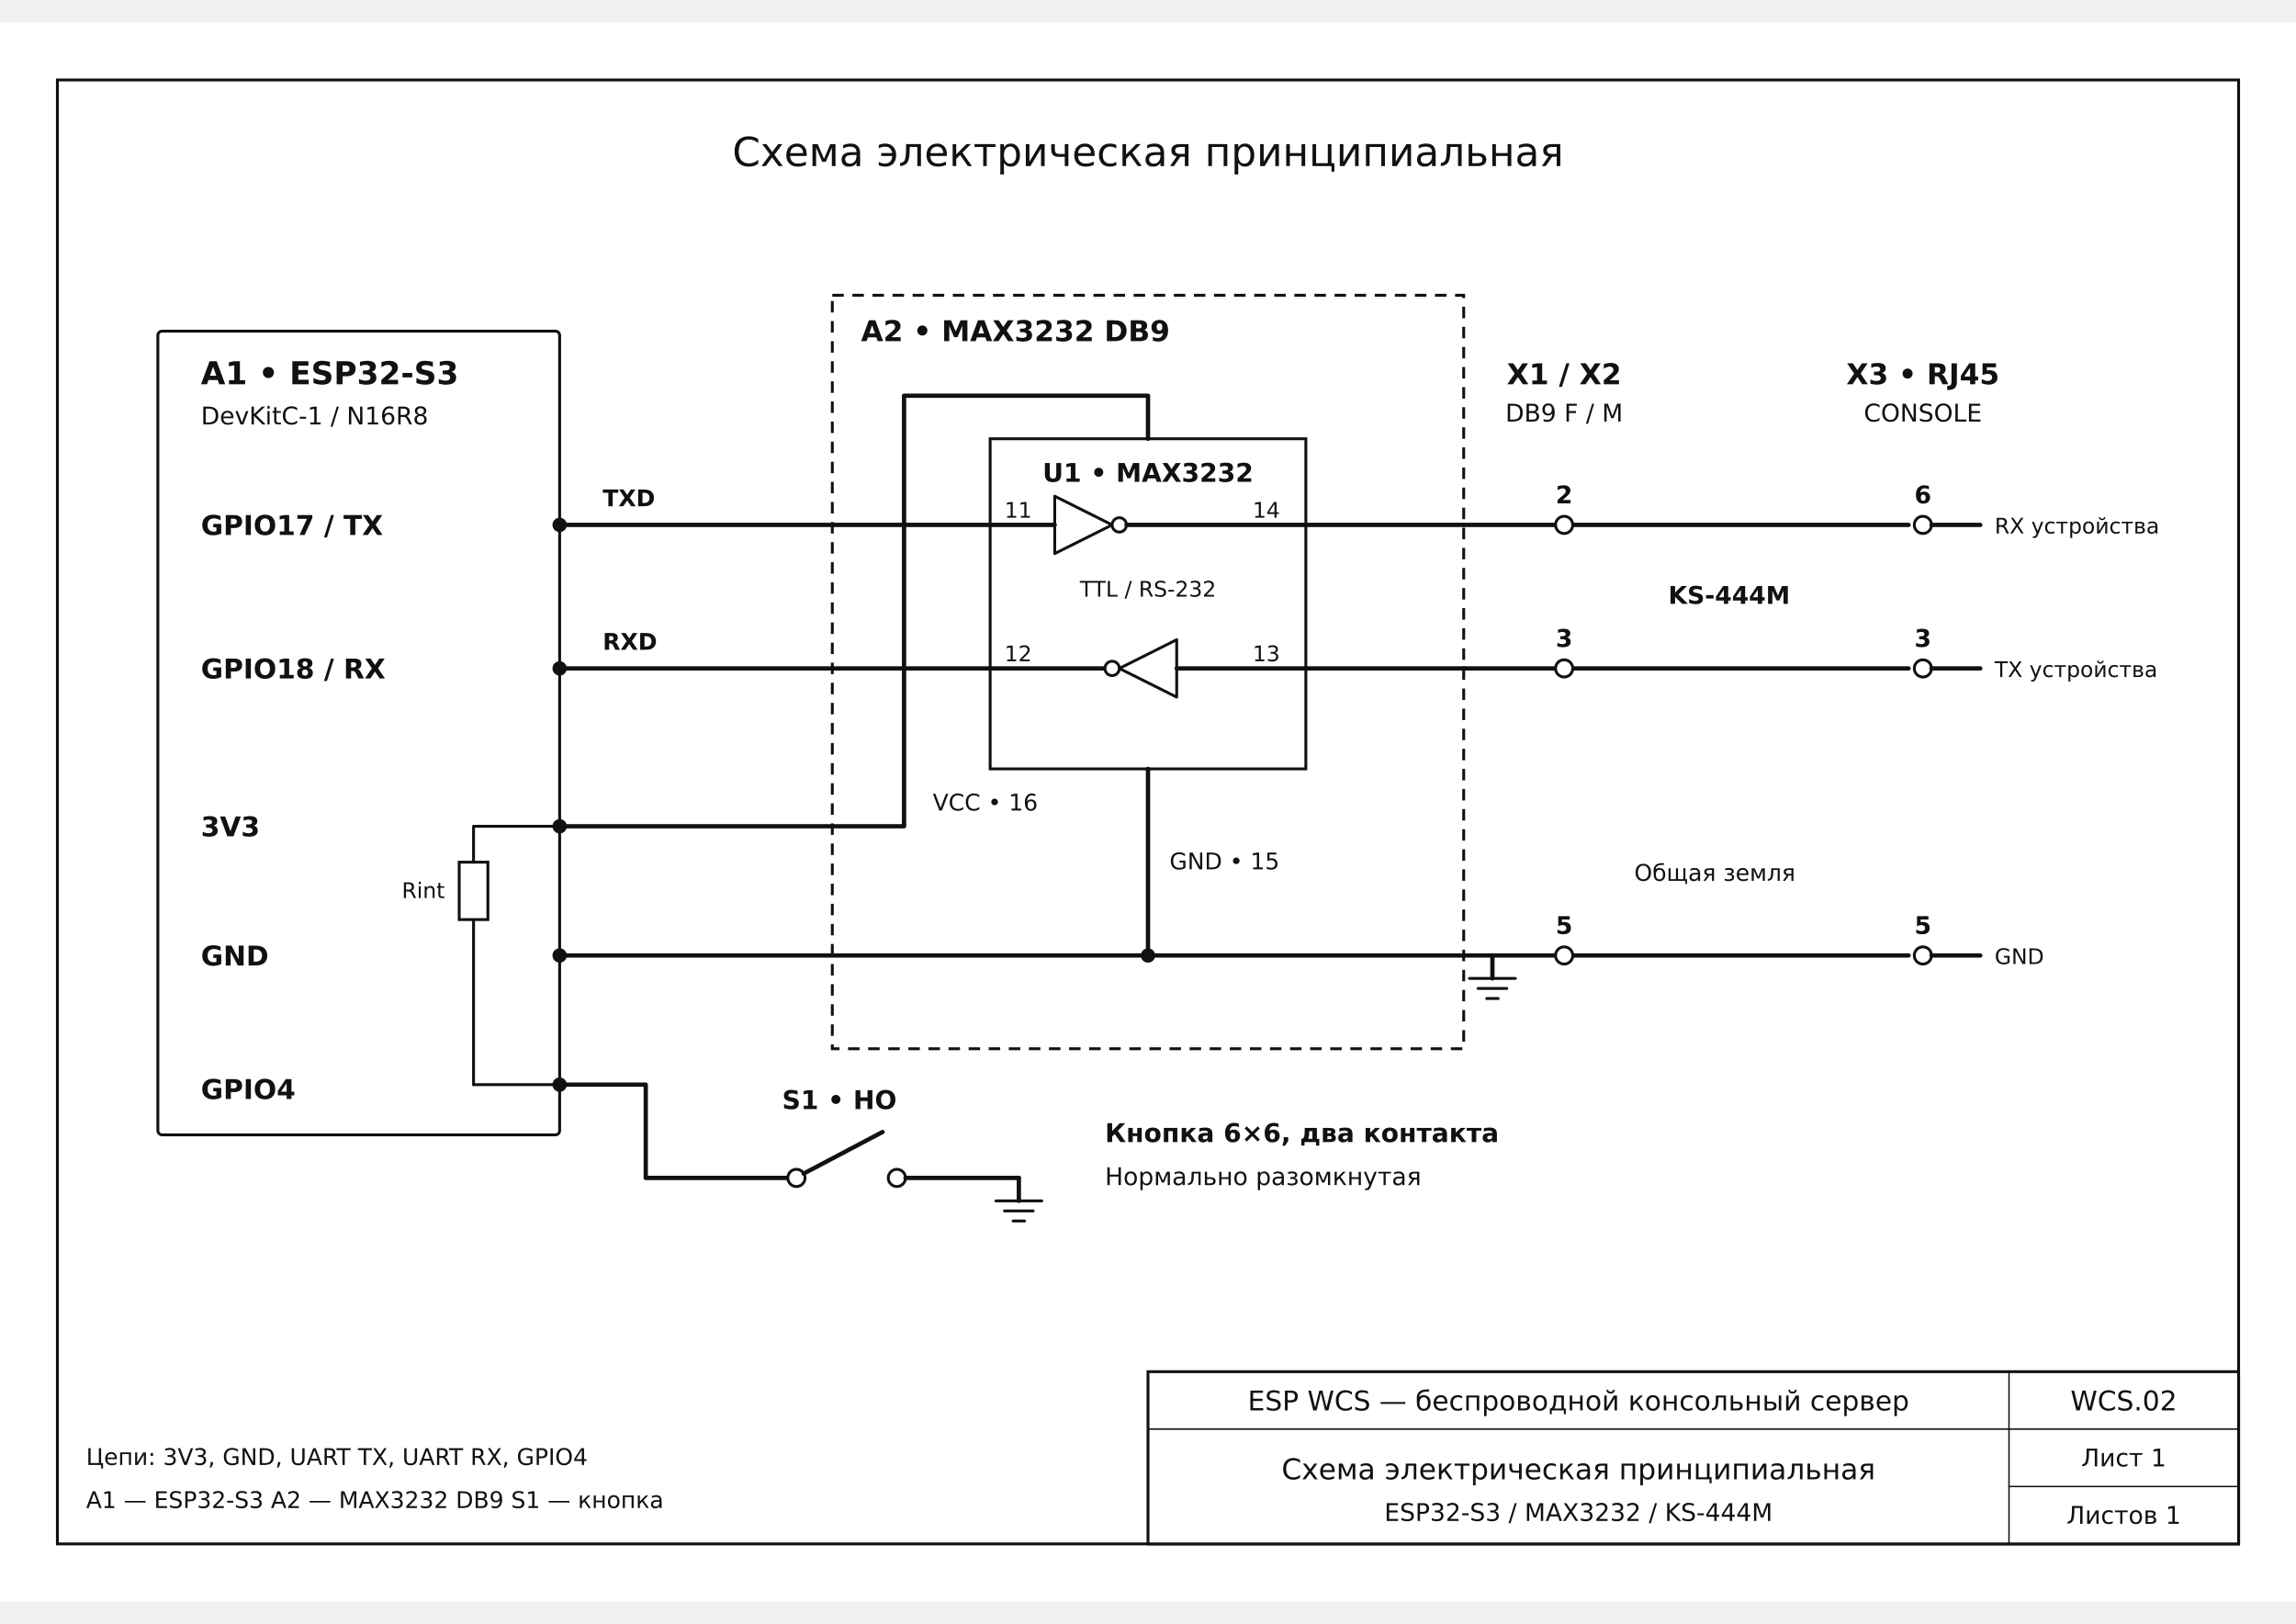
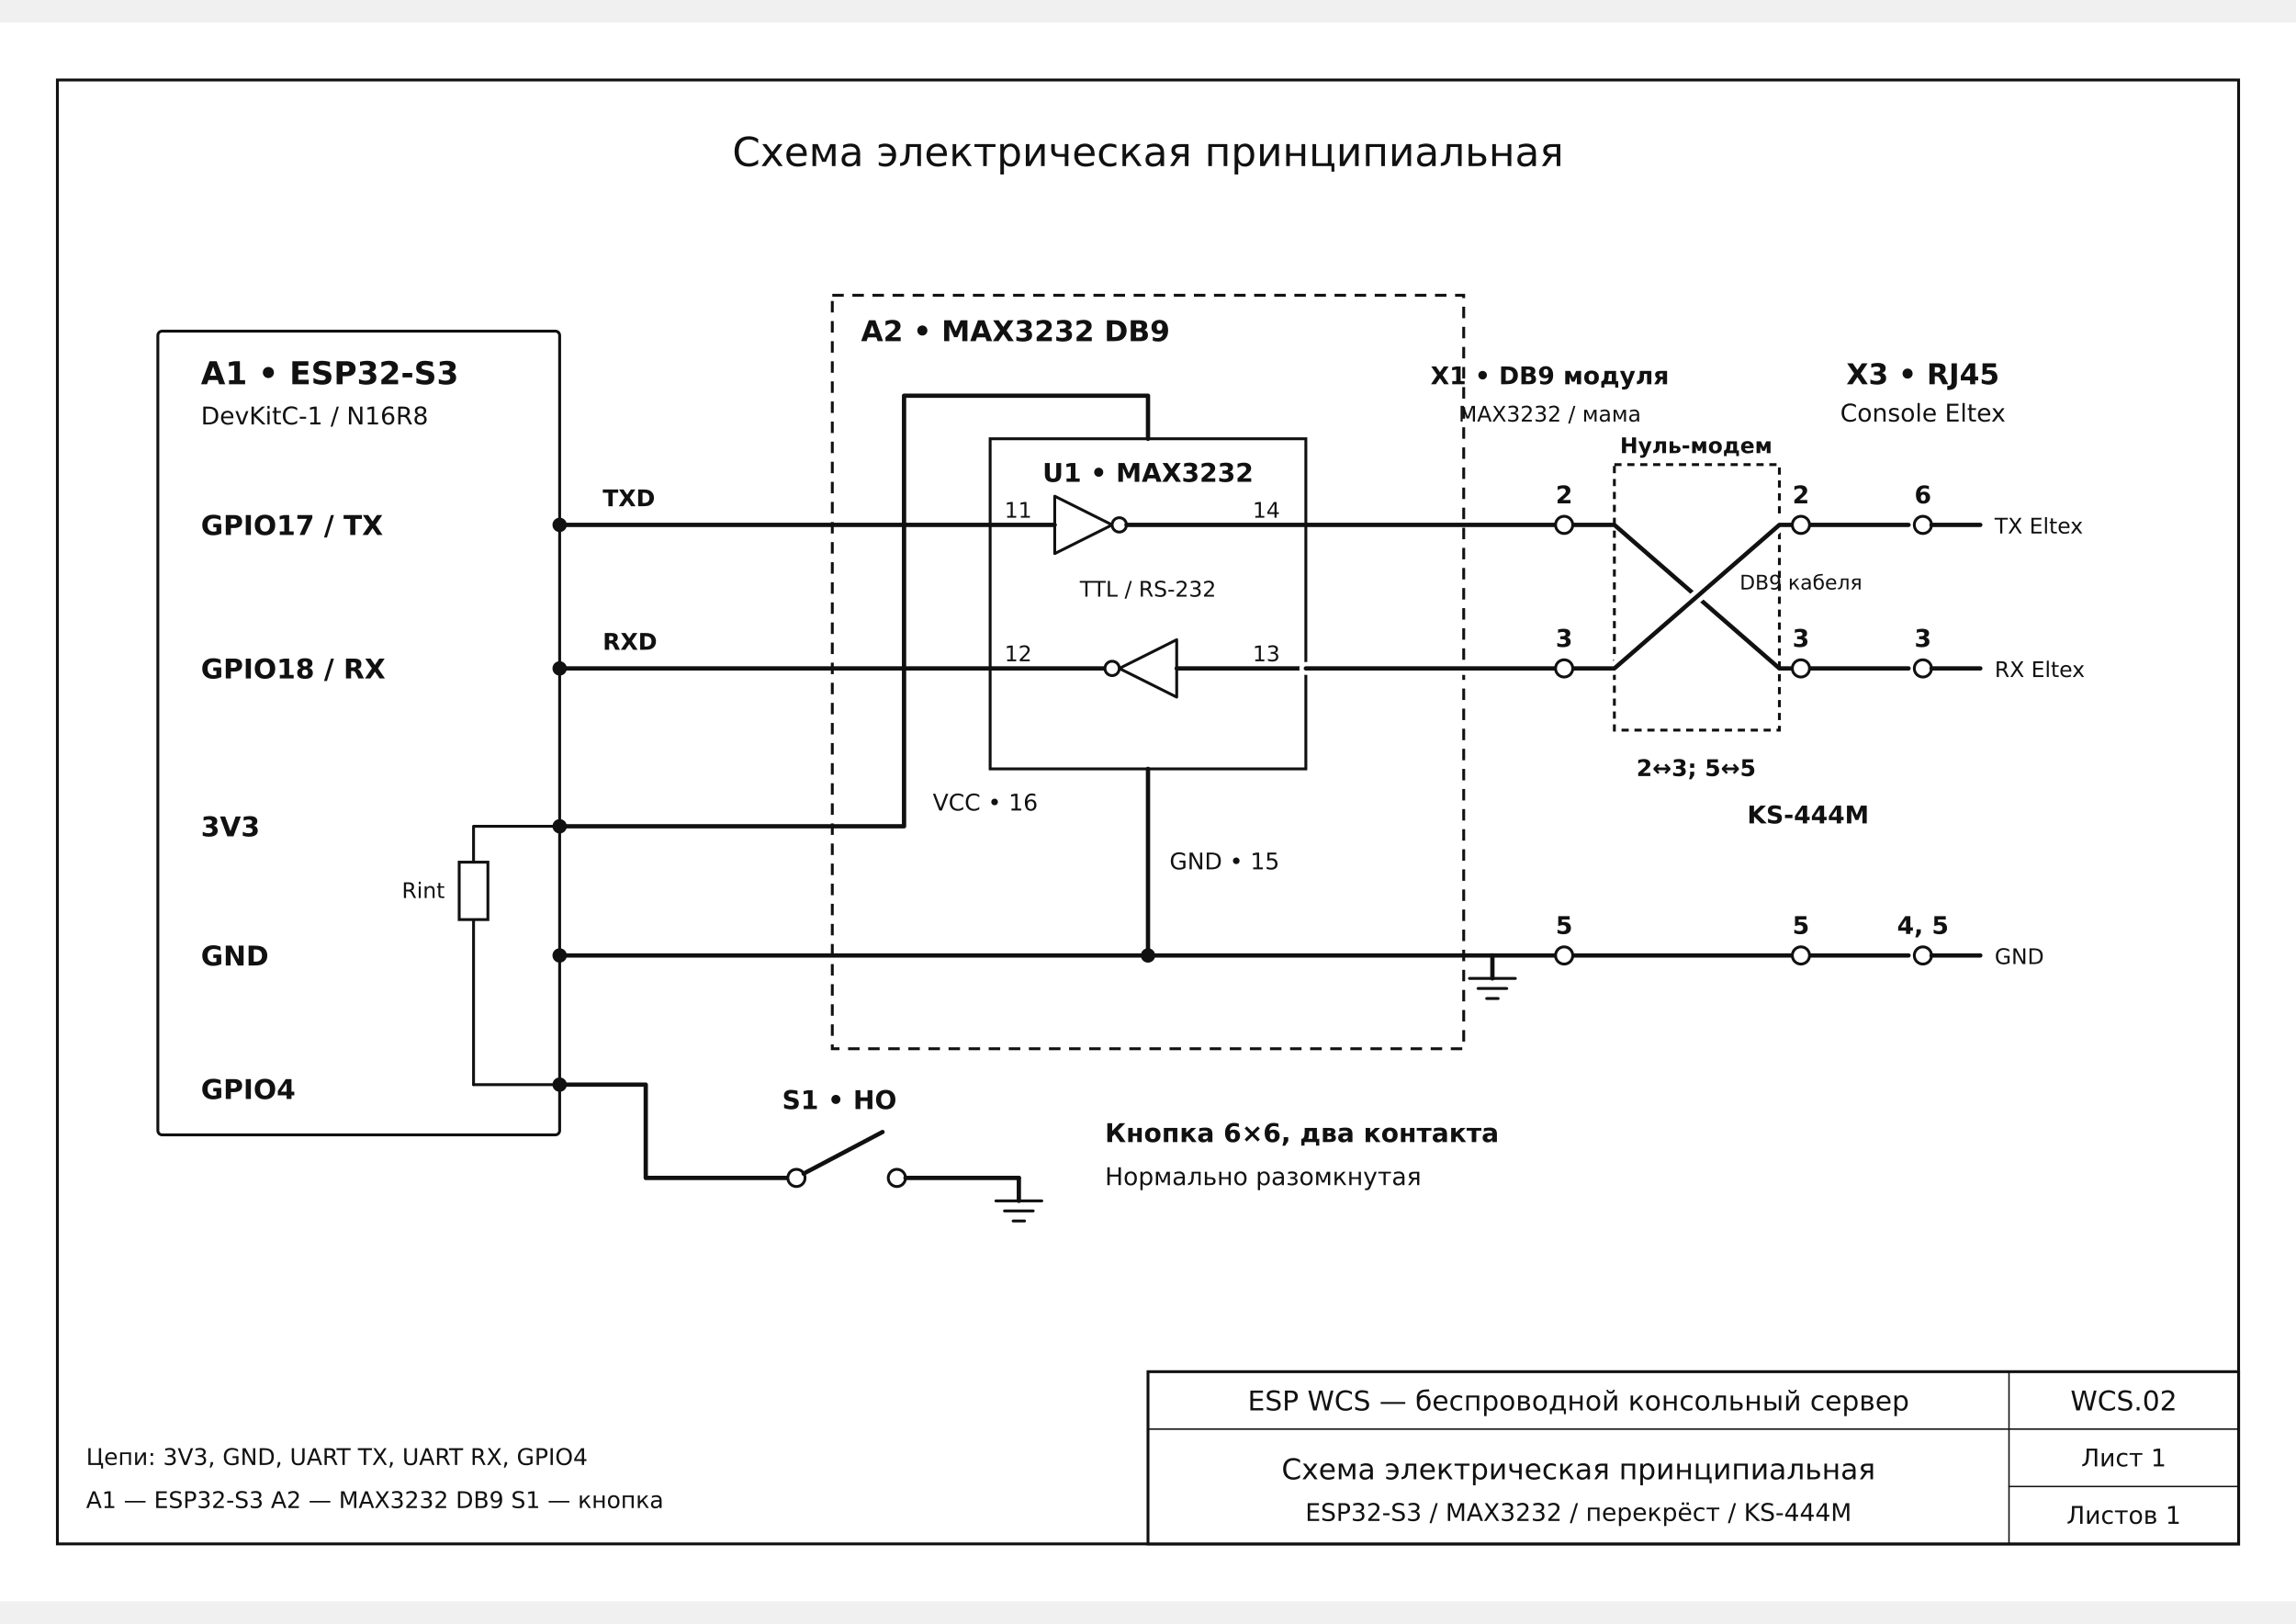
<svg xmlns="http://www.w3.org/2000/svg" width="420mm" height="297mm" viewBox="0 0 1600 1100" role="img" style="background:white">
  <rect width="1600" height="1100" fill="white" />
  <rect x="40" y="40" width="1520" height="1020" rx="0" fill="white" stroke="#111111" stroke-width="2" />
  <text x="800" y="100" font-family="DejaVu Sans, sans-serif" font-size="28" fill="#111111" font-weight="400" text-anchor="middle">Схема электрическая принципиальная</text>
  <rect x="110" y="215" width="280" height="560" rx="3" fill="#ffffff" stroke="#111111" stroke-width="2" />
  <text x="140" y="252" font-family="DejaVu Sans, sans-serif" font-size="22" fill="#111111" font-weight="700" text-anchor="start">A1 • ESP32-S3</text>
  <text x="140" y="280" font-family="DejaVu Sans, sans-serif" font-size="17" fill="#111111" font-weight="400" text-anchor="start">DevKitC-1 / N16R8</text>
  <rect x="580" y="190" width="440" height="525" rx="0" fill="white" stroke="#111111" stroke-width="2" stroke-dasharray="8 6" />
  <text x="600" y="222" font-family="DejaVu Sans, sans-serif" font-size="20" fill="#111111" font-weight="700" text-anchor="start">A2 • MAX3232 DB9</text>
  <rect x="690" y="290" width="220" height="230" rx="0" fill="white" stroke="#111111" stroke-width="2" />
  <text x="800" y="320" font-family="DejaVu Sans, sans-serif" font-size="18" fill="#111111" font-weight="700" text-anchor="middle">U1 • MAX3232</text>
  <text x="140" y="357" font-family="DejaVu Sans, sans-serif" font-size="19" fill="#111111" font-weight="700" text-anchor="start">GPIO17 / TX</text>
  <polyline points="390,350 690,350" fill="none" stroke="#111111" stroke-width="3" stroke-linejoin="round" stroke-linecap="round" />
  <circle cx="390" cy="350" r="5" fill="#111111" />
  <text x="140" y="457" font-family="DejaVu Sans, sans-serif" font-size="19" fill="#111111" font-weight="700" text-anchor="start">GPIO18 / RX</text>
  <polyline points="390,450 690,450" fill="none" stroke="#111111" stroke-width="3" stroke-linejoin="round" stroke-linecap="round" />
  <circle cx="390" cy="450" r="5" fill="#111111" />
  <text x="140" y="657" font-family="DejaVu Sans, sans-serif" font-size="19" fill="#111111" font-weight="700" text-anchor="start">GND</text>
  <polyline points="390,650 1020,650" fill="none" stroke="#111111" stroke-width="3" stroke-linejoin="round" stroke-linecap="round" />
  <circle cx="390" cy="650" r="5" fill="#111111" />
  <text x="140" y="567" font-family="DejaVu Sans, sans-serif" font-size="19" fill="#111111" font-weight="700" text-anchor="start">3V3</text>
  <polyline points="390,560 630,560 630,260 800,260 800,290" fill="none" stroke="#111111" stroke-width="3" stroke-linejoin="round" stroke-linecap="round" />
  <circle cx="390" cy="560" r="5" fill="#111111" />
  <text x="650" y="549" font-family="DejaVu Sans, sans-serif" font-size="16" fill="#111111" font-weight="400" text-anchor="start">VCC • 16</text>
  <text x="420" y="337" font-family="DejaVu Sans, sans-serif" font-size="16" fill="#111111" font-weight="700" text-anchor="start">TXD</text>
  <text x="420" y="437" font-family="DejaVu Sans, sans-serif" font-size="16" fill="#111111" font-weight="700" text-anchor="start">RXD</text>
  <text x="700" y="345" font-family="DejaVu Sans, sans-serif" font-size="15" fill="#111111" font-weight="400" text-anchor="start">11</text>
  <text x="700" y="445" font-family="DejaVu Sans, sans-serif" font-size="15" fill="#111111" font-weight="400" text-anchor="start">12</text>
  <text x="892" y="345" font-family="DejaVu Sans, sans-serif" font-size="15" fill="#111111" font-weight="400" text-anchor="end">14</text>
  <text x="892" y="445" font-family="DejaVu Sans, sans-serif" font-size="15" fill="#111111" font-weight="400" text-anchor="end">13</text>
  <polyline points="735,330 735,370 775,350 735,330" fill="none" stroke="#111111" stroke-width="2" stroke-linejoin="round" stroke-linecap="round" />
  <polyline points="820,430 820,470 780,450 820,430" fill="none" stroke="#111111" stroke-width="2" stroke-linejoin="round" stroke-linecap="round" />
  <polyline points="690,350 735,350" fill="none" stroke="#111111" stroke-width="3" stroke-linejoin="round" stroke-linecap="round" />
  <circle cx="780" cy="350" r="5" fill="white" stroke="#111111" stroke-width="2" />
  <polyline points="785,350 910,350" fill="none" stroke="#111111" stroke-width="3" stroke-linejoin="round" stroke-linecap="round" />
  <polyline points="690,450 770,450" fill="none" stroke="#111111" stroke-width="3" stroke-linejoin="round" stroke-linecap="round" />
  <circle cx="775" cy="450" r="5" fill="white" stroke="#111111" stroke-width="2" />
  <polyline points="820,450 910,450" fill="none" stroke="#111111" stroke-width="3" stroke-linejoin="round" stroke-linecap="round" />
  <text x="800" y="400" font-family="DejaVu Sans, sans-serif" font-size="15" fill="#111111" font-weight="400" text-anchor="middle">TTL / RS-232</text>
  <polyline points="800,520 800,650" fill="none" stroke="#111111" stroke-width="3" stroke-linejoin="round" stroke-linecap="round" />
  <circle cx="800" cy="650" r="5" fill="#111111" />
  <text x="815" y="590" font-family="DejaVu Sans, sans-serif" font-size="16" fill="#111111" font-weight="400" text-anchor="start">GND • 15</text>
-   <text x="1090" y="252" font-family="DejaVu Sans, sans-serif" font-size="20" fill="#111111" font-weight="700" text-anchor="middle">X1 / X2</text>
-   <text x="1090" y="278" font-family="DejaVu Sans, sans-serif" font-size="17" fill="#111111" font-weight="400" text-anchor="middle">DB9 F / M</text>
+   <text x="1080" y="252" font-family="DejaVu Sans, sans-serif" font-size="17" fill="#111111" font-weight="700" text-anchor="middle">X1 • DB9 модуля</text>
+   <text x="1080" y="278" font-family="DejaVu Sans, sans-serif" font-size="15" fill="#111111" font-weight="400" text-anchor="middle">MAX3232 / мама</text>
  <text x="1340" y="252" font-family="DejaVu Sans, sans-serif" font-size="20" fill="#111111" font-weight="700" text-anchor="middle">X3 • RJ45</text>
-   <text x="1340" y="278" font-family="DejaVu Sans, sans-serif" font-size="17" fill="#111111" font-weight="400" text-anchor="middle">CONSOLE</text>
-   <polyline points="910,350 1020,350" fill="none" stroke="#111111" stroke-width="3" stroke-linejoin="round" stroke-linecap="round" />
-   <polyline points="1020,350 1330,350" fill="none" stroke="#111111" stroke-width="3" stroke-linejoin="round" stroke-linecap="round" />
+   <text x="1340" y="278" font-family="DejaVu Sans, sans-serif" font-size="17" fill="#111111" font-weight="400" text-anchor="middle">Console Eltex</text>
+   <rect x="1125" y="308" width="115" height="185" fill="none" stroke="#111111" stroke-width="2" stroke-dasharray="5 4" />
+   <text x="1182" y="300" font-family="DejaVu Sans, sans-serif" font-size="15" fill="#111111" font-weight="700" text-anchor="middle">Нуль-модем</text>
+   <polyline points="910,350 1125,350 1240,450 1330,450" fill="none" stroke="#111111" stroke-width="3" stroke-linejoin="round" stroke-linecap="round" />
+   <polyline points="910,450 1125,450 1240,350 1330,350" fill="none" stroke="white" stroke-width="9" stroke-linejoin="round" stroke-linecap="round" />
+   <polyline points="910,450 1125,450 1240,350 1330,350" fill="none" stroke="#111111" stroke-width="3" stroke-linejoin="round" stroke-linecap="round" />
  <circle cx="1090" cy="350" r="6" fill="white" stroke="#111111" stroke-width="2" />
+   <circle cx="1255" cy="350" r="6" fill="white" stroke="#111111" stroke-width="2" />
  <circle cx="1340" cy="350" r="6" fill="white" stroke="#111111" stroke-width="2" />
  <polyline points="1346,350 1380,350" fill="none" stroke="#111111" stroke-width="3" stroke-linejoin="round" stroke-linecap="round" />
  <text x="1090" y="335" font-family="DejaVu Sans, sans-serif" font-size="17" fill="#111111" font-weight="700" text-anchor="middle">2</text>
+   <text x="1255" y="335" font-family="DejaVu Sans, sans-serif" font-size="17" fill="#111111" font-weight="700" text-anchor="middle">2</text>
  <text x="1340" y="335" font-family="DejaVu Sans, sans-serif" font-size="17" fill="#111111" font-weight="700" text-anchor="middle">6</text>
-   <text x="1390" y="356" font-family="DejaVu Sans, sans-serif" font-size="15" fill="#111111" font-weight="400" text-anchor="start">RX устройства</text>
-   <polyline points="910,450 1020,450" fill="none" stroke="#111111" stroke-width="3" stroke-linejoin="round" stroke-linecap="round" />
-   <polyline points="1020,450 1330,450" fill="none" stroke="#111111" stroke-width="3" stroke-linejoin="round" stroke-linecap="round" />
+   <text x="1390" y="356" font-family="DejaVu Sans, sans-serif" font-size="15" fill="#111111" font-weight="400" text-anchor="start">TX Eltex</text>
  <circle cx="1090" cy="450" r="6" fill="white" stroke="#111111" stroke-width="2" />
+   <circle cx="1255" cy="450" r="6" fill="white" stroke="#111111" stroke-width="2" />
  <circle cx="1340" cy="450" r="6" fill="white" stroke="#111111" stroke-width="2" />
  <polyline points="1346,450 1380,450" fill="none" stroke="#111111" stroke-width="3" stroke-linejoin="round" stroke-linecap="round" />
  <text x="1090" y="435" font-family="DejaVu Sans, sans-serif" font-size="17" fill="#111111" font-weight="700" text-anchor="middle">3</text>
+   <text x="1255" y="435" font-family="DejaVu Sans, sans-serif" font-size="17" fill="#111111" font-weight="700" text-anchor="middle">3</text>
  <text x="1340" y="435" font-family="DejaVu Sans, sans-serif" font-size="17" fill="#111111" font-weight="700" text-anchor="middle">3</text>
-   <text x="1390" y="456" font-family="DejaVu Sans, sans-serif" font-size="15" fill="#111111" font-weight="400" text-anchor="start">TX устройства</text>
+   <text x="1390" y="456" font-family="DejaVu Sans, sans-serif" font-size="15" fill="#111111" font-weight="400" text-anchor="start">RX Eltex</text>
+   <text x="1255" y="395" font-family="DejaVu Sans, sans-serif" font-size="14" fill="#111111" font-weight="400" text-anchor="middle">DB9 кабеля</text>
+   <text x="1182" y="525" font-family="DejaVu Sans, sans-serif" font-size="16" fill="#111111" font-weight="700" text-anchor="middle">2↔3; 5↔5</text>
+   <text x="1260" y="558" font-family="DejaVu Sans, sans-serif" font-size="17" fill="#111111" font-weight="700" text-anchor="middle">KS-444M</text>
  <polyline points="1020,650 1330,650" fill="none" stroke="#111111" stroke-width="3" stroke-linejoin="round" stroke-linecap="round" />
  <circle cx="1090" cy="650" r="6" fill="white" stroke="#111111" stroke-width="2" />
+   <circle cx="1255" cy="650" r="6" fill="white" stroke="#111111" stroke-width="2" />
  <circle cx="1340" cy="650" r="6" fill="white" stroke="#111111" stroke-width="2" />
  <polyline points="1346,650 1380,650" fill="none" stroke="#111111" stroke-width="3" stroke-linejoin="round" stroke-linecap="round" />
  <text x="1090" y="635" font-family="DejaVu Sans, sans-serif" font-size="17" fill="#111111" font-weight="700" text-anchor="middle">5</text>
-   <text x="1340" y="635" font-family="DejaVu Sans, sans-serif" font-size="17" fill="#111111" font-weight="700" text-anchor="middle">5</text>
+   <text x="1255" y="635" font-family="DejaVu Sans, sans-serif" font-size="17" fill="#111111" font-weight="700" text-anchor="middle">5</text>
+   <text x="1340" y="635" font-family="DejaVu Sans, sans-serif" font-size="17" fill="#111111" font-weight="700" text-anchor="middle">4, 5</text>
  <text x="1390" y="656" font-family="DejaVu Sans, sans-serif" font-size="15" fill="#111111" font-weight="400" text-anchor="start">GND</text>
-   <text x="1205" y="405" font-family="DejaVu Sans, sans-serif" font-size="17" fill="#111111" font-weight="700" text-anchor="middle">KS-444M</text>
-   <text x="1195" y="598" font-family="DejaVu Sans, sans-serif" font-size="16" fill="#111111" font-weight="400" text-anchor="middle">Общая земля</text>
  <polyline points="1040,650 1040,666" fill="none" stroke="#111111" stroke-width="3" stroke-linejoin="round" stroke-linecap="round" />
  <polyline points="1024,666 1056,666" fill="none" stroke="#111111" stroke-width="2" stroke-linejoin="round" stroke-linecap="round" />
  <polyline points="1030,673 1050,673" fill="none" stroke="#111111" stroke-width="2" stroke-linejoin="round" stroke-linecap="round" />
  <polyline points="1036,680 1044,680" fill="none" stroke="#111111" stroke-width="2" stroke-linejoin="round" stroke-linecap="round" />
  <text x="140" y="750" font-family="DejaVu Sans, sans-serif" font-size="19" fill="#111111" font-weight="700" text-anchor="start">GPIO4</text>
  <polyline points="390,740 450,740 450,805 550,805" fill="none" stroke="#111111" stroke-width="3" stroke-linejoin="round" stroke-linecap="round" />
  <circle cx="390" cy="740" r="5" fill="#111111" />
  <circle cx="555" cy="805" r="6" fill="white" stroke="#111111" stroke-width="2" />
  <circle cx="625" cy="805" r="6" fill="white" stroke="#111111" stroke-width="2" />
  <polyline points="560,802 615,773" fill="none" stroke="#111111" stroke-width="3" stroke-linejoin="round" stroke-linecap="round" />
  <polyline points="631,805 710,805" fill="none" stroke="#111111" stroke-width="3" stroke-linejoin="round" stroke-linecap="round" />
  <polyline points="710,805 710,821" fill="none" stroke="#111111" stroke-width="3" stroke-linejoin="round" stroke-linecap="round" />
  <polyline points="694,821 726,821" fill="none" stroke="#111111" stroke-width="2" stroke-linejoin="round" stroke-linecap="round" />
  <polyline points="700,828 720,828" fill="none" stroke="#111111" stroke-width="2" stroke-linejoin="round" stroke-linecap="round" />
  <polyline points="706,835 714,835" fill="none" stroke="#111111" stroke-width="2" stroke-linejoin="round" stroke-linecap="round" />
  <text x="545" y="757" font-family="DejaVu Sans, sans-serif" font-size="18" fill="#111111" font-weight="700" text-anchor="start">S1 • НО</text>
  <text x="770" y="780" font-family="DejaVu Sans, sans-serif" font-size="18" fill="#111111" font-weight="700" text-anchor="start">Кнопка 6×6, два контакта</text>
  <text x="770" y="810" font-family="DejaVu Sans, sans-serif" font-size="17" fill="#111111" font-weight="400" text-anchor="start">Нормально разомкнутая</text>
  <polyline points="330,740 330,625" fill="none" stroke="#111111" stroke-width="2" stroke-linejoin="round" stroke-linecap="round" />
  <rect x="320" y="585" width="20" height="40" rx="0" fill="white" stroke="#111111" stroke-width="2" />
  <polyline points="330,585 330,560 390,560" fill="none" stroke="#111111" stroke-width="2" stroke-linejoin="round" stroke-linecap="round" />
  <polyline points="330,740 390,740" fill="none" stroke="#111111" stroke-width="2" stroke-linejoin="round" stroke-linecap="round" />
  <text x="280" y="610" font-family="DejaVu Sans, sans-serif" font-size="15" fill="#111111" font-weight="400" text-anchor="start">Rint</text>
  <rect x="800" y="940" width="760" height="120" rx="0" fill="white" stroke="#111111" stroke-width="2" />
  <polyline points="800,980 1560,980" fill="none" stroke="#111111" stroke-width="1" stroke-linejoin="round" stroke-linecap="round" />
  <polyline points="1400,940 1400,1060" fill="none" stroke="#111111" stroke-width="1" stroke-linejoin="round" stroke-linecap="round" />
  <polyline points="1400,1020 1560,1020" fill="none" stroke="#111111" stroke-width="1" stroke-linejoin="round" stroke-linecap="round" />
  <text x="1100" y="967" font-family="DejaVu Sans, sans-serif" font-size="19" fill="#111111" font-weight="400" text-anchor="middle">ESP WCS — беспроводной консольный сервер</text>
  <text x="1100" y="1015" font-family="DejaVu Sans, sans-serif" font-size="20" fill="#111111" font-weight="400" text-anchor="middle">Схема электрическая принципиальная</text>
-   <text x="1100" y="1044" font-family="DejaVu Sans, sans-serif" font-size="17" fill="#111111" font-weight="400" text-anchor="middle">ESP32-S3 / MAX3232 / KS-444M</text>
+   <text x="1100" y="1044" font-family="DejaVu Sans, sans-serif" font-size="17" fill="#111111" font-weight="400" text-anchor="middle">ESP32-S3 / MAX3232 / перекрёст / KS-444M</text>
  <text x="1480" y="967" font-family="DejaVu Sans, sans-serif" font-size="19" fill="#111111" font-weight="400" text-anchor="middle">WCS.02</text>
  <text x="1480" y="1006" font-family="DejaVu Sans, sans-serif" font-size="17" fill="#111111" font-weight="400" text-anchor="middle">Лист 1</text>
  <text x="1480" y="1046" font-family="DejaVu Sans, sans-serif" font-size="17" fill="#111111" font-weight="400" text-anchor="middle">Листов 1</text>
  <text x="60" y="1035" font-family="DejaVu Sans, sans-serif" font-size="16" fill="#111111" font-weight="400" text-anchor="start">A1 — ESP32-S3     A2 — MAX3232 DB9     S1 — кнопка</text>
  <text x="60" y="1005" font-family="DejaVu Sans, sans-serif" font-size="16" fill="#111111" font-weight="400" text-anchor="start">Цепи: 3V3, GND, UART TX, UART RX, GPIO4</text>
</svg>
